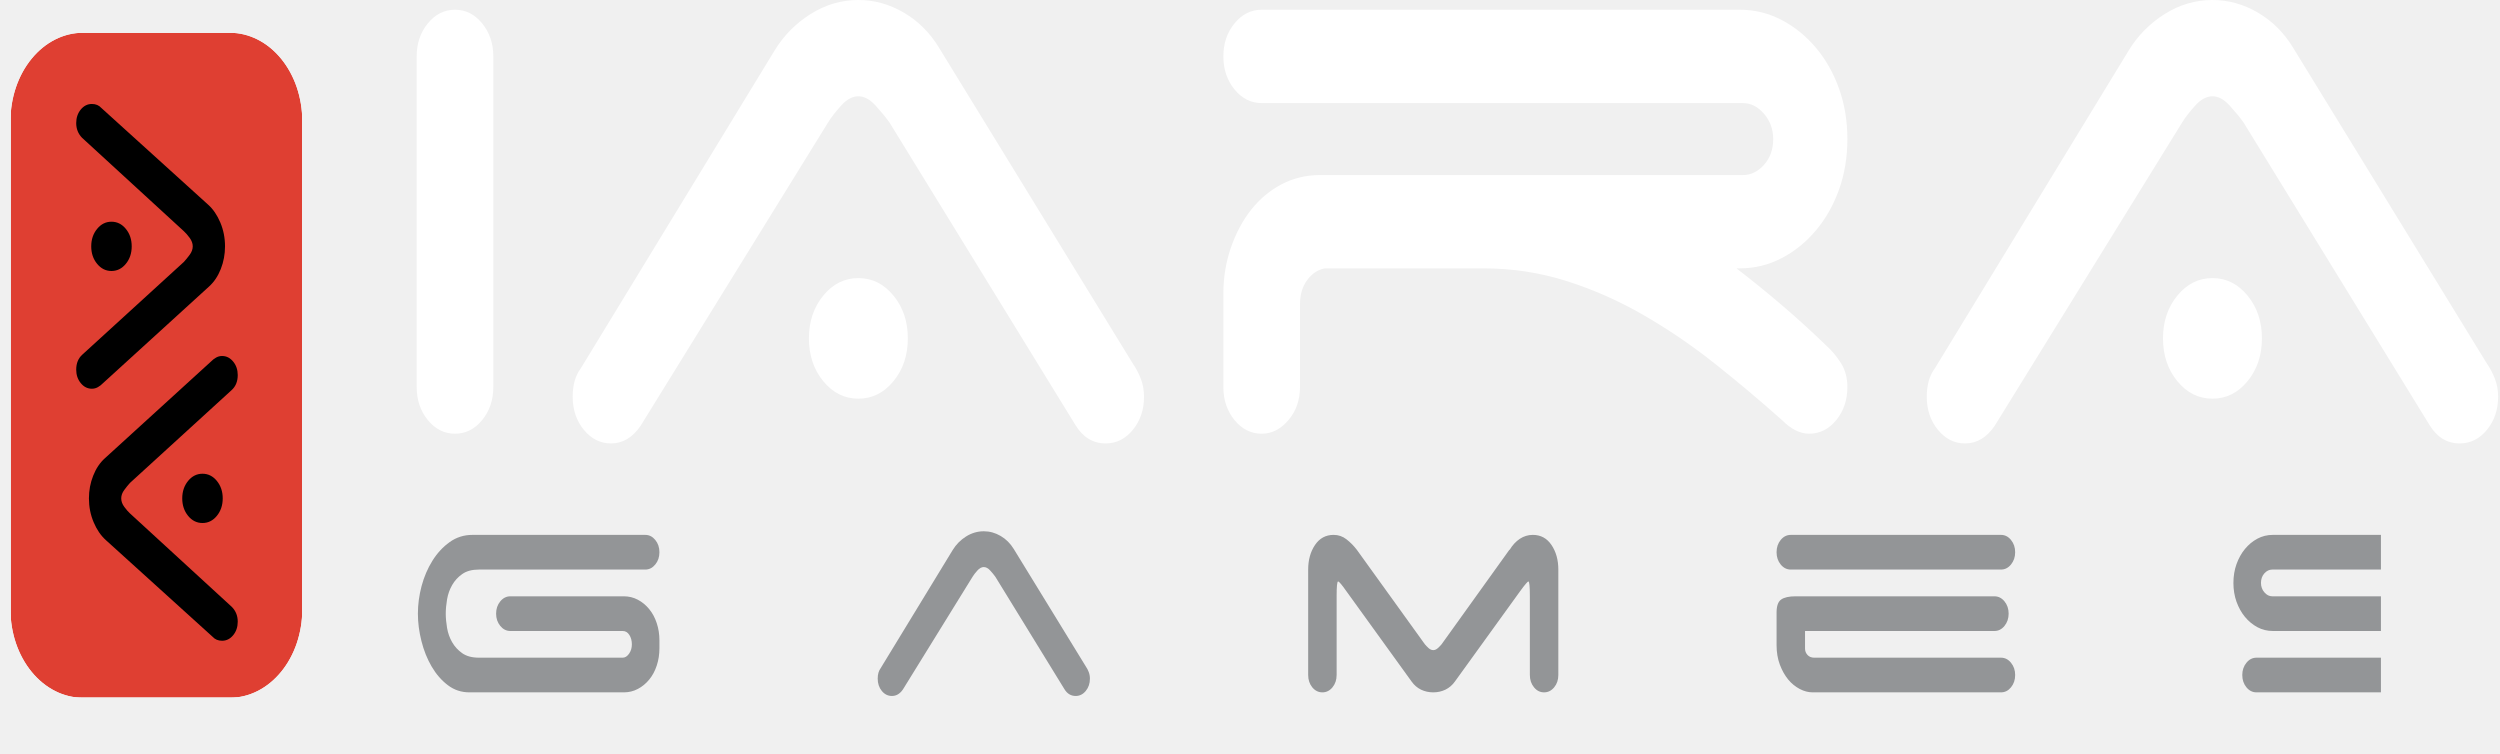
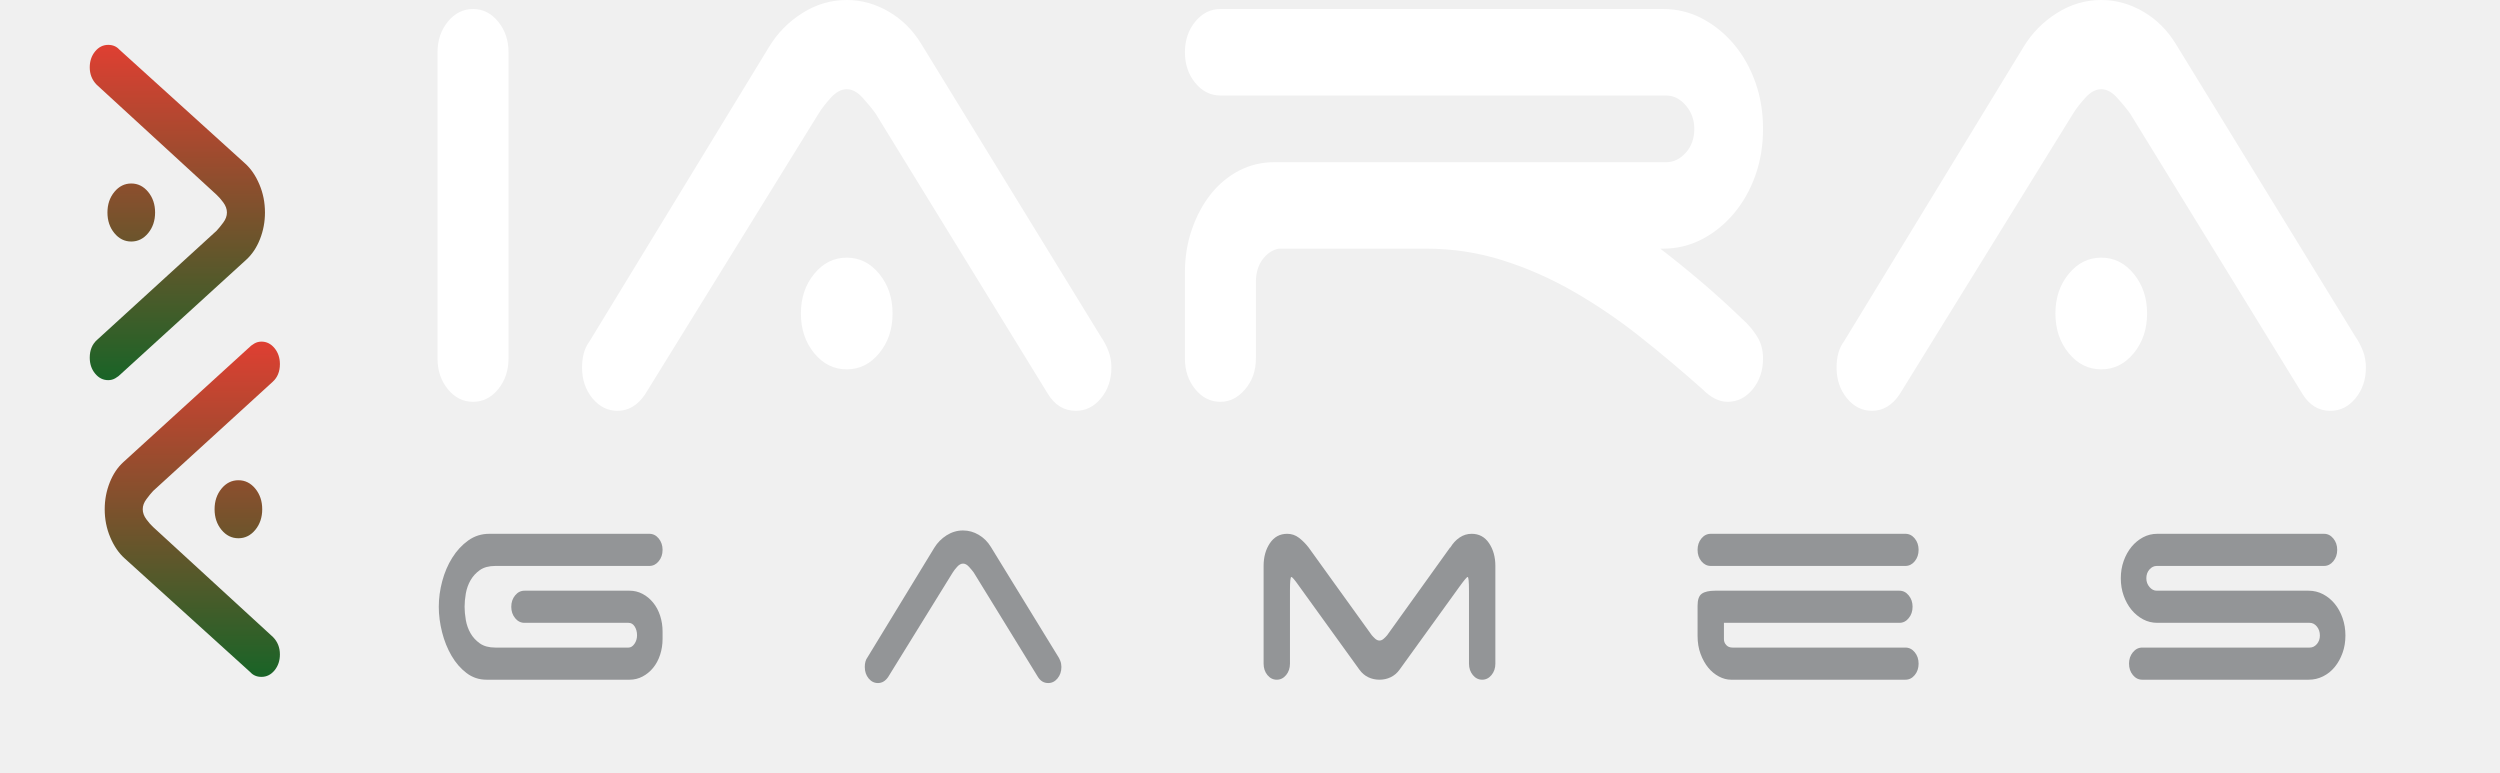
- <svg xmlns="http://www.w3.org/2000/svg" width="126" height="38" viewBox="0 0 126 38" fill="none">
-   <path d="M24.863 19.506C24.863 20.159 24.674 20.715 24.299 21.174C23.923 21.631 23.468 21.859 22.932 21.859C22.396 21.859 21.94 21.631 21.564 21.174C21.189 20.715 21.001 20.159 21.001 19.506V2.843C21.001 2.189 21.189 1.635 21.564 1.177C21.94 0.719 22.396 0.49 22.932 0.49C23.468 0.49 23.923 0.719 24.299 1.177C24.674 1.635 24.863 2.189 24.863 2.843V19.506Z" fill="white" />
-   <path d="M40.769 17.054C40.769 16.205 41.01 15.487 41.492 14.899C41.975 14.31 42.565 14.016 43.262 14.016C43.959 14.016 44.548 14.31 45.031 14.899C45.514 15.487 45.755 16.205 45.755 17.054C45.755 17.904 45.514 18.623 45.031 19.212C44.548 19.799 43.959 20.093 43.262 20.093C42.565 20.093 41.975 19.799 41.492 19.212C41.01 18.623 40.769 17.904 40.769 17.054ZM32.283 21.466C31.88 22.055 31.384 22.349 30.794 22.349C30.258 22.349 29.802 22.121 29.426 21.664C29.05 21.205 28.863 20.649 28.863 19.996C28.863 19.407 28.997 18.933 29.265 18.575L39.038 2.548C39.495 1.797 40.098 1.184 40.848 0.711C41.599 0.237 42.404 0 43.262 0C44.066 0 44.83 0.213 45.553 0.637C46.278 1.062 46.868 1.65 47.324 2.401L57.097 18.329C57.256 18.558 57.39 18.811 57.497 19.09C57.605 19.368 57.659 19.669 57.659 19.996C57.659 20.649 57.471 21.205 57.095 21.664C56.72 22.121 56.264 22.349 55.728 22.349C55.085 22.349 54.576 22.038 54.2 21.418L44.831 6.175C44.643 5.913 44.408 5.628 44.127 5.318C43.844 5.008 43.557 4.853 43.262 4.853C42.966 4.853 42.678 5.008 42.396 5.318C42.115 5.628 41.894 5.913 41.733 6.175L32.283 21.466Z" fill="white" />
-   <path d="M87.518 13.526C88.243 14.082 88.98 14.678 89.73 15.316C90.481 15.952 91.245 16.646 92.023 17.397C92.317 17.659 92.571 17.962 92.786 18.305C93.001 18.648 93.108 19.048 93.108 19.506C93.108 20.159 92.921 20.715 92.546 21.174C92.171 21.631 91.714 21.859 91.177 21.859C90.722 21.859 90.266 21.63 89.811 21.171C88.711 20.192 87.585 19.245 86.433 18.331C85.28 17.415 84.08 16.598 82.833 15.879C81.586 15.16 80.292 14.588 78.951 14.163C77.611 13.739 76.217 13.526 74.77 13.526H66.768C66.419 13.592 66.124 13.788 65.882 14.115C65.641 14.441 65.52 14.85 65.52 15.341V19.506C65.52 20.159 65.326 20.715 64.937 21.174C64.548 21.631 64.099 21.859 63.589 21.859C63.053 21.859 62.597 21.631 62.221 21.174C61.846 20.715 61.658 20.159 61.658 19.506V14.8C61.658 13.983 61.785 13.207 62.04 12.473C62.295 11.738 62.637 11.101 63.066 10.561C63.495 10.022 64.005 9.597 64.595 9.287C65.185 8.978 65.829 8.823 66.526 8.823H87.841C88.243 8.823 88.598 8.651 88.907 8.307C89.215 7.964 89.369 7.531 89.369 7.008C89.369 6.519 89.215 6.095 88.907 5.736C88.598 5.376 88.243 5.196 87.841 5.196H63.589C63.053 5.196 62.597 4.967 62.221 4.51C61.846 4.052 61.658 3.496 61.658 2.843C61.658 2.189 61.846 1.635 62.221 1.177C62.597 0.719 63.053 0.49 63.589 0.49H87.68C88.43 0.49 89.133 0.662 89.79 1.005C90.447 1.349 91.023 1.815 91.519 2.403C92.016 2.991 92.405 3.677 92.686 4.462C92.967 5.246 93.108 6.094 93.108 7.008C93.108 7.923 92.967 8.774 92.686 9.559C92.405 10.342 92.016 11.028 91.519 11.617C91.023 12.205 90.447 12.67 89.79 13.013C89.133 13.355 88.43 13.526 87.68 13.526H87.518Z" fill="white" />
-   <path d="M109.015 17.054C109.015 16.205 109.255 15.487 109.738 14.899C110.221 14.31 110.811 14.016 111.508 14.016C112.205 14.016 112.794 14.31 113.277 14.899C113.76 15.487 114.001 16.205 114.001 17.054C114.001 17.904 113.76 18.623 113.277 19.212C112.794 19.799 112.205 20.093 111.508 20.093C110.811 20.093 110.221 19.799 109.738 19.212C109.255 18.623 109.015 17.904 109.015 17.054ZM100.529 21.466C100.126 22.055 99.63 22.349 99.04 22.349C98.504 22.349 98.048 22.121 97.671 21.664C97.296 21.205 97.109 20.649 97.109 19.996C97.109 19.407 97.243 18.933 97.511 18.575L107.284 2.548C107.741 1.797 108.344 1.184 109.094 0.711C109.845 0.237 110.65 0 111.508 0C112.312 0 113.076 0.213 113.799 0.637C114.524 1.062 115.114 1.65 115.57 2.401L125.343 18.329C125.502 18.558 125.636 18.811 125.743 19.09C125.851 19.368 125.905 19.669 125.905 19.996C125.905 20.649 125.717 21.205 125.341 21.664C124.966 22.121 124.51 22.349 123.974 22.349C123.331 22.349 122.822 22.038 122.446 21.418L113.076 6.175C112.889 5.913 112.654 5.628 112.372 5.318C112.09 5.008 111.802 4.853 111.508 4.853C111.212 4.853 110.923 5.008 110.642 5.318C110.361 5.628 110.14 5.913 109.979 6.175L100.529 21.466Z" fill="white" />
-   <mask id="mask0_361_1213" style="mask-type:luminance" maskUnits="userSpaceOnUse" x="0" y="1" width="16" height="35">
-     <path d="M0.527 1.638H15.233V35.167H0.527V1.638Z" fill="white" />
+ <svg xmlns="http://www.w3.org/2000/svg" width="136" height="42" viewBox="0 0 136 42" fill="none">
+   <path d="M27.663 19.506C27.663 20.159 27.475 20.715 27.099 21.174C26.724 21.631 26.269 21.859 25.733 21.859C25.197 21.859 24.74 21.631 24.364 21.174C23.989 20.715 23.802 20.159 23.802 19.506V2.843C23.802 2.189 23.989 1.635 24.364 1.177C24.74 0.719 25.197 0.49 25.733 0.49C26.269 0.49 26.724 0.719 27.099 1.177C27.475 1.635 27.663 2.189 27.663 2.843V19.506Z" fill="white" />
+   <path d="M43.569 17.054C43.569 16.205 43.81 15.487 44.292 14.899C44.775 14.31 45.365 14.016 46.063 14.016C46.76 14.016 47.349 14.31 47.831 14.899C48.314 15.487 48.556 16.205 48.556 17.054C48.556 17.904 48.314 18.623 47.831 19.212C47.349 19.799 46.76 20.093 46.063 20.093C45.365 20.093 44.775 19.799 44.292 19.212C43.81 18.623 43.569 17.904 43.569 17.054ZM35.084 21.466C34.681 22.055 34.184 22.349 33.594 22.349C33.058 22.349 32.602 22.121 32.226 21.664C31.851 21.205 31.664 20.649 31.664 19.996C31.664 19.407 31.798 18.933 32.066 18.575L41.839 2.548C42.295 1.797 42.898 1.184 43.649 0.711C44.4 0.237 45.204 0 46.063 0C46.867 0 47.63 0.213 48.354 0.637C49.079 1.062 49.668 1.65 50.124 2.401L59.897 18.329C60.057 18.558 60.19 18.811 60.297 19.09C60.405 19.368 60.46 19.669 60.46 19.996C60.46 20.649 60.271 21.205 59.895 21.664C59.52 22.121 59.065 22.349 58.529 22.349C57.886 22.349 57.376 22.038 57 21.418L47.631 6.175C47.443 5.913 47.209 5.628 46.927 5.318C46.645 5.008 46.357 4.853 46.063 4.853C45.767 4.853 45.478 5.008 45.196 5.318C44.916 5.628 44.695 5.913 44.534 6.175L35.084 21.466Z" fill="white" />
+   <path d="M90.319 13.526C91.043 14.082 91.781 14.678 92.531 15.316C93.282 15.952 94.046 16.646 94.824 17.397C95.118 17.659 95.372 17.962 95.587 18.305C95.802 18.648 95.909 19.048 95.909 19.506C95.909 20.159 95.722 20.715 95.347 21.174C94.972 21.631 94.515 21.859 93.978 21.859C93.523 21.859 93.067 21.63 92.612 21.171C91.512 20.192 90.386 19.245 89.234 18.331C88.081 17.415 86.881 16.598 85.634 15.879C84.387 15.16 83.093 14.588 81.752 14.163C80.412 13.739 79.018 13.526 77.571 13.526H69.569C69.22 13.592 68.925 13.788 68.683 14.115C68.442 14.441 68.321 14.85 68.321 15.341V19.506C68.321 20.159 68.127 20.715 67.738 21.174C67.349 21.631 66.9 21.859 66.39 21.859C65.854 21.859 65.398 21.631 65.022 21.174C64.647 20.715 64.46 20.159 64.46 19.506V14.8C64.46 13.983 64.586 13.207 64.841 12.473C65.096 11.738 65.438 11.101 65.868 10.561C66.296 10.022 66.806 9.597 67.396 9.287C67.986 8.978 68.63 8.823 69.327 8.823H90.641C91.044 8.823 91.399 8.651 91.708 8.307C92.016 7.964 92.17 7.531 92.17 7.008C92.17 6.519 92.016 6.095 91.708 5.736C91.399 5.376 91.044 5.196 90.641 5.196H66.39C65.854 5.196 65.398 4.967 65.022 4.51C64.647 4.052 64.46 3.496 64.46 2.843C64.46 2.189 64.647 1.635 65.022 1.177C65.398 0.719 65.854 0.49 66.39 0.49H90.481C91.231 0.49 91.934 0.662 92.591 1.005C93.248 1.349 93.824 1.815 94.32 2.403C94.817 2.991 95.206 3.677 95.487 4.462C95.768 5.246 95.909 6.094 95.909 7.008C95.909 7.923 95.768 8.774 95.487 9.559C95.206 10.342 94.817 11.028 94.32 11.617C93.824 12.205 93.248 12.67 92.591 13.013C91.934 13.355 91.231 13.526 90.481 13.526H90.319Z" fill="white" />
+   <path d="M111.815 17.054C111.815 16.205 112.056 15.487 112.538 14.899C113.021 14.31 113.611 14.016 114.308 14.016C115.005 14.016 115.594 14.31 116.077 14.899C116.56 15.487 116.801 16.205 116.801 17.054C116.801 17.904 116.56 18.623 116.077 19.212C115.594 19.799 115.005 20.093 114.308 20.093C113.611 20.093 113.021 19.799 112.538 19.212C112.056 18.623 111.815 17.904 111.815 17.054ZM103.329 21.466C102.926 22.055 102.43 22.349 101.84 22.349C101.304 22.349 100.848 22.121 100.472 21.664C100.097 21.205 99.909 20.649 99.909 19.996C99.909 19.407 100.043 18.933 100.311 18.575L110.084 2.548C110.541 1.797 111.144 1.184 111.894 0.711C112.645 0.237 113.45 0 114.308 0C115.112 0 115.876 0.213 116.599 0.637C117.324 1.062 117.914 1.65 118.37 2.401L128.143 18.329C128.302 18.558 128.436 18.811 128.543 19.09C128.651 19.368 128.705 19.669 128.705 19.996C128.705 20.649 128.517 21.205 128.141 21.664C127.766 22.121 127.31 22.349 126.774 22.349C126.131 22.349 125.622 22.038 125.246 21.418L115.877 6.175C115.689 5.913 115.454 5.628 115.173 5.318C114.89 5.008 114.603 4.853 114.308 4.853C114.012 4.853 113.724 5.008 113.442 5.318C113.161 5.628 112.94 5.913 112.779 6.175L103.329 21.466Z" fill="white" />
+   <mask id="mask0_559_1353" style="mask-type:luminance" maskUnits="userSpaceOnUse" x="0" y="17" width="20" height="22">
+     <path d="M20 17.104H0V38.269H20V17.104Z" fill="white" />
  </mask>
-   <g mask="url(#mask0_361_1213)">
-     <mask id="mask1_361_1213" style="mask-type:luminance" maskUnits="userSpaceOnUse" x="0" y="1" width="16" height="35">
-       <path d="M0.527 30.72V6.1C0.527 4.92 0.911 3.789 1.596 2.955C2.28 2.121 3.209 1.652 4.176 1.652H11.584C12.552 1.652 13.48 2.121 14.165 2.955C14.849 3.789 15.234 4.92 15.234 6.1V30.72C15.234 31.899 14.849 33.031 14.165 33.864C13.48 34.699 12.552 35.167 11.584 35.167H4.176C3.209 35.167 2.28 34.699 1.596 33.864C0.911 33.031 0.527 31.899 0.527 30.72Z" fill="white" />
-     </mask>
-     <g mask="url(#mask1_361_1213)">
-       <mask id="mask2_361_1213" style="mask-type:luminance" maskUnits="userSpaceOnUse" x="0" y="1" width="16" height="35">
-         <path d="M15.324 1.638H0.518V35.199H15.324V1.638Z" fill="white" />
-       </mask>
-       <g mask="url(#mask2_361_1213)">
-         <mask id="mask3_361_1213" style="mask-type:luminance" maskUnits="userSpaceOnUse" x="0" y="1" width="16" height="35">
-           <path d="M0.527 1.643H15.234V35.167H0.527V1.643Z" fill="white" />
-         </mask>
-         <g mask="url(#mask3_361_1213)">
-           <mask id="mask4_361_1213" style="mask-type:luminance" maskUnits="userSpaceOnUse" x="0" y="1" width="16" height="35">
-             <path d="M0.528 30.72V6.1C0.528 4.92 0.912 3.789 1.597 2.955C2.281 2.121 3.21 1.652 4.177 1.652H11.585C12.553 1.652 13.481 2.121 14.165 2.955C14.85 3.789 15.234 4.92 15.234 6.1V30.72C15.234 31.899 14.85 33.031 14.165 33.864C13.481 34.699 12.553 35.167 11.585 35.167H4.177C3.21 35.167 2.281 34.699 1.597 33.864C0.912 33.031 0.528 31.899 0.528 30.72Z" fill="white" />
-           </mask>
-           <g mask="url(#mask4_361_1213)">
-             <path d="M0.528 35.167V1.633H15.234V35.167H0.528Z" fill="#DF3F32" />
-           </g>
-         </g>
-       </g>
-     </g>
+   <g mask="url(#mask0_559_1353)">
+     <path d="M12.97 29.281C12.607 29.281 12.3 29.128 12.049 28.823C11.798 28.517 11.673 28.144 11.673 27.703C11.673 27.262 11.798 26.889 12.049 26.583C12.3 26.277 12.607 26.125 12.97 26.125C13.332 26.125 13.638 26.277 13.889 26.583C14.14 26.889 14.265 27.262 14.265 27.703C14.265 28.144 14.14 28.517 13.889 28.823C13.638 29.128 13.332 29.281 12.97 29.281ZM14.851 34.655C15.102 34.911 15.227 35.226 15.227 35.6C15.227 35.939 15.13 36.228 14.936 36.467C14.74 36.704 14.503 36.822 14.224 36.822C13.973 36.822 13.771 36.737 13.618 36.567L6.782 30.376C6.461 30.089 6.2 29.707 5.999 29.231C5.797 28.755 5.696 28.246 5.696 27.703C5.696 27.194 5.787 26.71 5.968 26.252C6.149 25.793 6.399 25.419 6.72 25.13L13.513 18.939C13.611 18.838 13.719 18.753 13.838 18.686C13.956 18.618 14.084 18.584 14.224 18.584C14.503 18.584 14.74 18.703 14.936 18.942C15.13 19.179 15.227 19.467 15.227 19.806C15.227 20.214 15.095 20.536 14.831 20.773L8.33 26.708C8.218 26.828 8.096 26.978 7.964 27.157C7.831 27.334 7.765 27.516 7.765 27.703C7.765 27.89 7.831 28.073 7.964 28.252C8.096 28.429 8.218 28.569 8.33 28.67L14.851 34.655Z" fill="url(#paint0_linear_559_1353)" />
  </g>
-   <mask id="mask5_361_1213" style="mask-type:luminance" maskUnits="userSpaceOnUse" x="0" y="16" width="16" height="18">
-     <path d="M15.738 16.778H0V33.432H15.738V16.778Z" fill="white" />
+   <mask id="mask1_559_1353" style="mask-type:luminance" maskUnits="userSpaceOnUse" x="0" y="0" width="20" height="23">
+     <path d="M20 0.909H0V22.074H20V0.909Z" fill="white" />
  </mask>
-   <g mask="url(#mask5_361_1213)">
-     <path d="M10.206 26.36C9.92 26.36 9.678 26.24 9.481 26C9.284 25.759 9.185 25.465 9.185 25.118C9.185 24.771 9.284 24.478 9.481 24.237C9.678 23.997 9.92 23.876 10.206 23.876C10.491 23.876 10.732 23.997 10.929 24.237C11.126 24.478 11.225 24.771 11.225 25.118C11.225 25.465 11.126 25.759 10.929 26C10.732 26.24 10.491 26.36 10.206 26.36ZM11.686 30.589C11.883 30.79 11.982 31.038 11.982 31.332C11.982 31.599 11.906 31.827 11.752 32.014C11.598 32.201 11.412 32.294 11.193 32.294C10.995 32.294 10.836 32.227 10.715 32.093L5.336 27.222C5.084 26.996 4.878 26.695 4.72 26.321C4.561 25.946 4.482 25.546 4.482 25.118C4.482 24.718 4.553 24.337 4.696 23.977C4.838 23.616 5.035 23.321 5.288 23.094L10.633 18.222C10.71 18.142 10.795 18.076 10.889 18.023C10.982 17.97 11.083 17.942 11.193 17.942C11.412 17.942 11.598 18.037 11.752 18.224C11.906 18.411 11.982 18.638 11.982 18.904C11.982 19.225 11.878 19.479 11.67 19.665L6.554 24.336C6.466 24.43 6.37 24.548 6.267 24.689C6.162 24.828 6.11 24.971 6.11 25.118C6.11 25.266 6.162 25.41 6.267 25.55C6.37 25.69 6.466 25.799 6.554 25.879L11.686 30.589Z" fill="black" />
+   <g mask="url(#mask1_559_1353)">
+     <path d="M7.14 9.982C7.503 9.982 7.81 10.135 8.061 10.441C8.312 10.747 8.437 11.12 8.437 11.561C8.437 12.002 8.312 12.375 8.061 12.681C7.81 12.986 7.503 13.139 7.14 13.139C6.778 13.139 6.472 12.986 6.221 12.681C5.97 12.375 5.845 12.002 5.845 11.561C5.845 11.12 5.97 10.747 6.221 10.441C6.472 10.135 6.778 9.982 7.14 9.982ZM5.259 4.609C5.008 4.353 4.882 4.038 4.882 3.664C4.882 3.325 4.979 3.036 5.174 2.797C5.37 2.56 5.607 2.441 5.886 2.441C6.136 2.441 6.338 2.527 6.492 2.697L13.328 8.888C13.649 9.174 13.91 9.557 14.111 10.033C14.313 10.509 14.414 11.018 14.414 11.561C14.414 12.07 14.323 12.553 14.142 13.011C13.961 13.47 13.71 13.844 13.39 14.134L6.597 20.325C6.499 20.426 6.391 20.511 6.272 20.578C6.154 20.646 6.025 20.68 5.886 20.68C5.607 20.68 5.37 20.561 5.174 20.322C4.979 20.085 4.882 19.797 4.882 19.458C4.882 19.05 5.014 18.727 5.279 18.491L11.78 12.555C11.892 12.435 12.014 12.286 12.146 12.107C12.278 11.93 12.345 11.748 12.345 11.561C12.345 11.373 12.278 11.191 12.146 11.012C12.014 10.835 11.892 10.695 11.78 10.594L5.259 4.609Z" fill="url(#paint1_linear_559_1353)" />
  </g>
-   <mask id="mask6_361_1213" style="mask-type:luminance" maskUnits="userSpaceOnUse" x="0" y="4" width="16" height="17">
-     <path d="M15.738 4.035H0V20.689H15.738V4.035Z" fill="white" />
+   <mask id="mask2_559_1353" style="mask-type:luminance" maskUnits="userSpaceOnUse" x="22" y="24" width="114" height="18">
+     <path d="M136 24.246H22.881V41.119H136V24.246Z" fill="white" />
  </mask>
-   <g mask="url(#mask6_361_1213)">
-     <path d="M5.618 11.174C5.903 11.174 6.145 11.294 6.342 11.535C6.54 11.775 6.638 12.069 6.638 12.416C6.638 12.763 6.54 13.057 6.342 13.297C6.145 13.538 5.903 13.658 5.618 13.658C5.333 13.658 5.092 13.538 4.895 13.297C4.697 13.057 4.598 12.763 4.598 12.416C4.598 12.069 4.697 11.775 4.895 11.535C5.092 11.294 5.333 11.174 5.618 11.174ZM4.137 6.946C3.94 6.744 3.841 6.497 3.841 6.202C3.841 5.935 3.918 5.708 4.071 5.52C4.225 5.333 4.412 5.24 4.631 5.24C4.828 5.24 4.987 5.307 5.108 5.441L10.487 10.313C10.74 10.538 10.945 10.839 11.104 11.214C11.262 11.588 11.341 11.989 11.341 12.416C11.341 12.817 11.27 13.197 11.128 13.558C10.986 13.919 10.788 14.213 10.536 14.441L5.191 19.312C5.114 19.392 5.029 19.459 4.935 19.511C4.842 19.565 4.741 19.592 4.631 19.592C4.412 19.592 4.225 19.498 4.071 19.31C3.918 19.123 3.841 18.897 3.841 18.63C3.841 18.309 3.945 18.055 4.154 17.869L9.269 13.199C9.357 13.104 9.453 12.986 9.557 12.846C9.661 12.707 9.714 12.563 9.714 12.416C9.714 12.269 9.661 12.125 9.557 11.985C9.453 11.845 9.357 11.735 9.269 11.655L4.137 6.946Z" fill="black" />
+   <g mask="url(#mask2_559_1353)">
+     <path d="M27.813 33.008C27.813 32.765 27.883 32.559 28.022 32.39C28.162 32.219 28.331 32.134 28.53 32.134H34.253C34.502 32.134 34.736 32.192 34.955 32.307C35.174 32.422 35.365 32.58 35.529 32.781C35.693 32.98 35.82 33.217 35.91 33.491C35.999 33.764 36.044 34.052 36.044 34.354V34.756C36.044 35.059 35.999 35.347 35.91 35.621C35.82 35.894 35.693 36.131 35.529 36.332C35.365 36.531 35.174 36.688 34.955 36.803C34.736 36.918 34.502 36.976 34.253 36.976H26.469C26.06 36.976 25.696 36.855 25.378 36.612C25.06 36.37 24.788 36.058 24.565 35.676C24.341 35.293 24.169 34.866 24.049 34.393C23.93 33.919 23.87 33.458 23.87 33.008C23.87 32.547 23.932 32.083 24.057 31.617C24.181 31.149 24.363 30.724 24.602 30.343C24.841 29.96 25.13 29.647 25.469 29.404C25.807 29.16 26.19 29.039 26.618 29.039H35.328C35.527 29.039 35.696 29.124 35.834 29.294C35.974 29.464 36.044 29.671 36.044 29.913C36.044 30.155 35.974 30.361 35.834 30.531C35.696 30.701 35.527 30.787 35.328 30.787H26.947C26.598 30.787 26.317 30.863 26.103 31.014C25.889 31.166 25.72 31.352 25.595 31.571C25.471 31.789 25.386 32.028 25.34 32.288C25.296 32.55 25.274 32.789 25.274 33.008C25.274 33.226 25.296 33.466 25.34 33.728C25.386 33.989 25.471 34.228 25.595 34.446C25.72 34.664 25.889 34.848 26.103 35C26.317 35.152 26.598 35.228 26.947 35.228H34.192C34.312 35.228 34.419 35.161 34.513 35.028C34.608 34.894 34.655 34.737 34.655 34.556C34.655 34.374 34.612 34.216 34.528 34.083C34.444 33.949 34.332 33.882 34.192 33.882H28.53C28.331 33.882 28.162 33.797 28.022 33.627C27.883 33.457 27.813 33.251 27.813 33.008Z" fill="#939597" />
+     <path d="M48.314 36.831C48.164 37.049 47.98 37.158 47.761 37.158C47.561 37.158 47.391 37.074 47.252 36.905C47.113 36.734 47.044 36.527 47.044 36.284C47.044 36.066 47.093 35.89 47.193 35.757L50.822 29.805C50.992 29.526 51.216 29.298 51.494 29.121C51.774 28.945 52.072 28.857 52.391 28.857C52.69 28.857 52.974 28.936 53.242 29.094C53.511 29.252 53.731 29.471 53.901 29.749L57.53 35.665C57.591 35.751 57.64 35.846 57.679 35.948C57.72 36.051 57.74 36.163 57.74 36.284C57.74 36.527 57.67 36.734 57.53 36.905C57.391 37.074 57.221 37.158 57.023 37.158C56.783 37.158 56.594 37.043 56.455 36.813L52.974 31.15C52.905 31.053 52.818 30.948 52.712 30.833C52.607 30.718 52.5 30.66 52.391 30.66C52.282 30.66 52.174 30.718 52.07 30.833C51.965 30.948 51.884 31.053 51.825 31.15L48.314 36.831Z" fill="#939597" />
+     <path d="M81.348 36.102C81.348 36.346 81.278 36.553 81.138 36.723C80.998 36.892 80.829 36.976 80.63 36.976C80.431 36.976 80.262 36.892 80.123 36.723C79.983 36.553 79.913 36.346 79.913 36.102V32.134C79.913 31.636 79.889 31.387 79.84 31.387C79.799 31.387 79.659 31.551 79.421 31.879L76.135 36.431C76.005 36.612 75.845 36.748 75.655 36.84C75.466 36.931 75.263 36.976 75.044 36.976C74.825 36.976 74.62 36.931 74.43 36.84C74.242 36.748 74.082 36.612 73.953 36.431L70.667 31.879C70.438 31.551 70.298 31.387 70.248 31.387C70.199 31.387 70.174 31.636 70.174 32.134V36.102C70.174 36.346 70.104 36.553 69.965 36.723C69.825 36.892 69.656 36.976 69.457 36.976C69.257 36.976 69.087 36.892 68.947 36.723C68.809 36.553 68.74 36.346 68.74 36.102V30.787C68.74 30.302 68.854 29.89 69.083 29.549C69.312 29.209 69.625 29.039 70.023 29.039C70.262 29.039 70.476 29.112 70.665 29.257C70.855 29.403 71.03 29.579 71.19 29.786L74.625 34.556C74.675 34.616 74.737 34.68 74.811 34.747C74.887 34.813 74.964 34.846 75.044 34.846C75.123 34.846 75.199 34.813 75.274 34.747C75.349 34.68 75.412 34.616 75.461 34.556L78.883 29.786H78.898C79.037 29.555 79.206 29.372 79.406 29.239C79.604 29.105 79.823 29.039 80.062 29.039C80.461 29.039 80.775 29.209 81.004 29.549C81.233 29.89 81.348 30.302 81.348 30.787V36.102Z" fill="#939597" />
+     <path d="M92.348 29.913C92.348 29.671 92.416 29.464 92.555 29.294C92.695 29.124 92.865 29.039 93.065 29.039H103.655C103.855 29.039 104.024 29.124 104.163 29.294C104.302 29.464 104.372 29.671 104.372 29.913C104.372 30.155 104.302 30.361 104.163 30.531C104.024 30.701 103.855 30.787 103.655 30.787H93.065C92.865 30.787 92.695 30.701 92.555 30.531C92.416 30.361 92.348 30.155 92.348 29.913ZM94.169 36.976C93.95 36.976 93.731 36.918 93.512 36.803C93.293 36.688 93.099 36.529 92.929 36.323C92.76 36.116 92.621 35.867 92.512 35.575C92.402 35.284 92.348 34.956 92.348 34.591V32.953C92.348 32.625 92.424 32.407 92.578 32.298C92.733 32.189 92.974 32.134 93.303 32.134H103.327C103.527 32.134 103.696 32.219 103.834 32.39C103.974 32.559 104.044 32.765 104.044 33.008C104.044 33.251 103.974 33.457 103.834 33.627C103.696 33.797 103.527 33.882 103.327 33.882H93.782V34.772C93.782 34.895 93.824 35.002 93.909 35.092C93.993 35.183 94.105 35.228 94.245 35.228H103.655C103.855 35.228 104.024 35.313 104.163 35.483C104.302 35.653 104.372 35.86 104.372 36.102C104.372 36.346 104.302 36.553 104.163 36.723C104.024 36.892 103.855 36.976 103.655 36.976H94.169Z" fill="#939597" />
+     <path d="M117.358 33.882C117.079 33.882 116.821 33.819 116.582 33.691C116.343 33.563 116.133 33.39 115.953 33.172C115.775 32.954 115.633 32.7 115.529 32.408C115.424 32.117 115.372 31.801 115.372 31.46C115.372 31.12 115.424 30.804 115.529 30.513C115.633 30.222 115.775 29.967 115.953 29.749C116.133 29.53 116.343 29.357 116.582 29.23C116.821 29.102 117.079 29.039 117.358 29.039H126.427C126.625 29.039 126.795 29.124 126.934 29.294C127.074 29.464 127.144 29.671 127.144 29.913C127.144 30.155 127.074 30.361 126.934 30.531C126.795 30.701 126.625 30.787 126.427 30.787H117.329C117.179 30.787 117.047 30.85 116.933 30.977C116.818 31.105 116.761 31.266 116.761 31.46C116.761 31.643 116.818 31.801 116.933 31.934C117.047 32.068 117.179 32.134 117.329 32.134H125.59C125.868 32.134 126.129 32.198 126.374 32.325C126.618 32.453 126.829 32.626 127.008 32.845C127.188 33.063 127.33 33.321 127.434 33.618C127.539 33.916 127.591 34.234 127.591 34.572C127.591 34.913 127.539 35.229 127.434 35.52C127.33 35.812 127.188 36.067 127.008 36.286C126.829 36.504 126.618 36.673 126.374 36.794C126.129 36.916 125.868 36.976 125.59 36.976H116.537C116.337 36.976 116.169 36.892 116.029 36.723C115.889 36.553 115.819 36.346 115.819 36.102C115.819 35.86 115.889 35.653 116.029 35.483C116.169 35.313 116.337 35.228 116.537 35.228H125.649C125.799 35.228 125.928 35.165 126.038 35.037C126.147 34.91 126.202 34.755 126.202 34.572C126.202 34.379 126.147 34.216 126.038 34.083C125.928 33.949 125.799 33.882 125.649 33.882H117.358Z" fill="#939597" />
  </g>
-   <mask id="mask7_361_1213" style="mask-type:luminance" maskUnits="userSpaceOnUse" x="20" y="22" width="100" height="16">
-     <path d="M119.999 22.708H20.189V37.596H119.999V22.708Z" fill="white" />
-   </mask>
-   <g mask="url(#mask7_361_1213)">
-     <path d="M25.004 30.928C25.004 30.684 25.074 30.478 25.214 30.309C25.354 30.139 25.523 30.054 25.722 30.054H31.444C31.693 30.054 31.927 30.111 32.146 30.226C32.365 30.341 32.556 30.499 32.72 30.7C32.885 30.9 33.012 31.137 33.101 31.411C33.191 31.684 33.235 31.971 33.235 32.273V32.676C33.235 32.978 33.191 33.266 33.101 33.541C33.012 33.814 32.885 34.051 32.72 34.251C32.556 34.451 32.365 34.608 32.146 34.723C31.927 34.838 31.693 34.895 31.444 34.895H23.66C23.251 34.895 22.888 34.775 22.57 34.532C22.251 34.29 21.98 33.978 21.756 33.596C21.532 33.213 21.36 32.785 21.241 32.312C21.121 31.839 21.062 31.377 21.062 30.928C21.062 30.467 21.124 30.003 21.248 29.536C21.373 29.069 21.555 28.644 21.794 28.262C22.033 27.879 22.321 27.566 22.66 27.324C22.998 27.08 23.382 26.958 23.81 26.958H32.52C32.719 26.958 32.887 27.043 33.026 27.213C33.166 27.384 33.235 27.59 33.235 27.832C33.235 28.075 33.166 28.28 33.026 28.451C32.887 28.621 32.719 28.706 32.52 28.706H24.138C23.789 28.706 23.508 28.782 23.294 28.934C23.08 29.085 22.911 29.271 22.787 29.49C22.662 29.708 22.577 29.947 22.532 30.208C22.488 30.469 22.466 30.709 22.466 30.928C22.466 31.146 22.488 31.386 22.532 31.648C22.577 31.909 22.662 32.148 22.787 32.365C22.911 32.583 23.08 32.768 23.294 32.92C23.508 33.071 23.789 33.147 24.138 33.147H31.384C31.503 33.147 31.61 33.081 31.705 32.947C31.799 32.814 31.846 32.657 31.846 32.476C31.846 32.293 31.804 32.135 31.72 32.002C31.635 31.869 31.523 31.802 31.384 31.802H25.722C25.523 31.802 25.354 31.717 25.214 31.547C25.074 31.376 25.004 31.17 25.004 30.928Z" fill="#939597" />
-     <path d="M45.506 34.75C45.356 34.968 45.172 35.077 44.953 35.077C44.753 35.077 44.583 34.993 44.443 34.824C44.305 34.654 44.236 34.447 44.236 34.203C44.236 33.986 44.285 33.81 44.385 33.676L48.014 27.724C48.184 27.445 48.408 27.217 48.686 27.041C48.966 26.865 49.264 26.776 49.583 26.776C49.882 26.776 50.166 26.856 50.434 27.013C50.703 27.171 50.923 27.39 51.093 27.669L54.722 33.584C54.783 33.671 54.832 33.765 54.871 33.867C54.911 33.97 54.932 34.082 54.932 34.203C54.932 34.447 54.862 34.654 54.722 34.824C54.583 34.993 54.413 35.077 54.215 35.077C53.975 35.077 53.786 34.962 53.646 34.732L50.166 29.07C50.097 28.973 50.009 28.867 49.904 28.752C49.799 28.637 49.692 28.58 49.583 28.58C49.473 28.58 49.366 28.637 49.262 28.752C49.157 28.867 49.076 28.973 49.017 29.07L45.506 34.75Z" fill="#939597" />
-     <path d="M78.54 34.021C78.54 34.265 78.47 34.472 78.33 34.642C78.19 34.811 78.021 34.895 77.822 34.895C77.623 34.895 77.454 34.811 77.315 34.642C77.175 34.472 77.105 34.265 77.105 34.021V30.054C77.105 29.556 77.081 29.306 77.031 29.306C76.991 29.306 76.851 29.471 76.612 29.799L73.326 34.35C73.197 34.531 73.037 34.668 72.847 34.76C72.658 34.85 72.454 34.895 72.236 34.895C72.017 34.895 71.812 34.85 71.622 34.76C71.433 34.668 71.274 34.531 71.145 34.35L67.859 29.799C67.629 29.471 67.49 29.306 67.44 29.306C67.391 29.306 67.366 29.556 67.366 30.054V34.021C67.366 34.265 67.296 34.472 67.157 34.642C67.017 34.811 66.847 34.895 66.649 34.895C66.449 34.895 66.279 34.811 66.139 34.642C66.001 34.472 65.932 34.265 65.932 34.021V28.706C65.932 28.222 66.046 27.809 66.275 27.469C66.504 27.128 66.817 26.958 67.215 26.958C67.454 26.958 67.668 27.031 67.857 27.177C68.046 27.323 68.222 27.498 68.382 27.706L71.817 32.476C71.867 32.535 71.929 32.599 72.003 32.667C72.079 32.733 72.156 32.766 72.236 32.766C72.315 32.766 72.391 32.733 72.466 32.667C72.541 32.599 72.604 32.535 72.653 32.476L76.075 27.706H76.09C76.229 27.474 76.398 27.291 76.597 27.158C76.796 27.025 77.015 26.958 77.254 26.958C77.653 26.958 77.967 27.128 78.196 27.469C78.425 27.809 78.54 28.222 78.54 28.706V34.021Z" fill="#939597" />
-     <path d="M89.539 27.832C89.539 27.59 89.608 27.384 89.747 27.213C89.886 27.043 90.056 26.958 90.256 26.958H100.847C101.047 26.958 101.216 27.043 101.354 27.213C101.494 27.384 101.564 27.59 101.564 27.832C101.564 28.075 101.494 28.28 101.354 28.451C101.216 28.621 101.047 28.706 100.847 28.706H90.256C90.056 28.706 89.886 28.621 89.747 28.451C89.608 28.28 89.539 28.075 89.539 27.832ZM91.36 34.895C91.141 34.895 90.923 34.838 90.704 34.723C90.485 34.608 90.29 34.448 90.12 34.242C89.951 34.035 89.813 33.786 89.703 33.495C89.594 33.204 89.539 32.875 89.539 32.51V30.873C89.539 30.545 89.615 30.326 89.769 30.217C89.924 30.108 90.166 30.054 90.494 30.054H100.518C100.718 30.054 100.887 30.139 101.026 30.309C101.165 30.478 101.235 30.684 101.235 30.928C101.235 31.17 101.165 31.376 101.026 31.547C100.887 31.717 100.718 31.802 100.518 31.802H90.974V32.692C90.974 32.815 91.016 32.921 91.1 33.012C91.184 33.102 91.296 33.147 91.436 33.147H100.847C101.047 33.147 101.216 33.232 101.354 33.403C101.494 33.573 101.564 33.779 101.564 34.021C101.564 34.265 101.494 34.472 101.354 34.642C101.216 34.811 101.047 34.895 100.847 34.895H91.36Z" fill="#939597" />
-     <path d="M114.549 31.802C114.271 31.802 114.012 31.738 113.774 31.611C113.534 31.482 113.325 31.309 113.145 31.091C112.966 30.874 112.825 30.619 112.72 30.328C112.616 30.037 112.564 29.72 112.564 29.38C112.564 29.04 112.616 28.724 112.72 28.432C112.825 28.141 112.966 27.887 113.145 27.669C113.325 27.45 113.534 27.277 113.774 27.149C114.012 27.022 114.271 26.958 114.549 26.958H123.618C123.817 26.958 123.986 27.043 124.126 27.213C124.266 27.384 124.336 27.59 124.336 27.832C124.336 28.075 124.266 28.28 124.126 28.451C123.986 28.621 123.817 28.706 123.618 28.706H114.521C114.371 28.706 114.239 28.77 114.125 28.897C114.01 29.024 113.953 29.186 113.953 29.38C113.953 29.563 114.01 29.72 114.125 29.854C114.239 29.987 114.371 30.054 114.521 30.054H122.782C123.06 30.054 123.321 30.118 123.565 30.245C123.809 30.372 124.021 30.545 124.2 30.765C124.379 30.982 124.521 31.24 124.626 31.537C124.73 31.835 124.783 32.153 124.783 32.492C124.783 32.832 124.73 33.148 124.626 33.439C124.521 33.731 124.379 33.986 124.2 34.205C124.021 34.423 123.809 34.593 123.565 34.714C123.321 34.835 123.06 34.895 122.782 34.895H113.728C113.529 34.895 113.36 34.811 113.221 34.642C113.081 34.472 113.011 34.265 113.011 34.021C113.011 33.779 113.081 33.573 113.221 33.403C113.36 33.232 113.529 33.147 113.728 33.147H122.841C122.99 33.147 123.12 33.084 123.229 32.956C123.339 32.829 123.394 32.675 123.394 32.492C123.394 32.299 123.339 32.135 123.229 32.002C123.12 31.869 122.99 31.802 122.841 31.802H114.549Z" fill="#939597" />
-   </g>
+   <defs>
+     <linearGradient id="paint0_linear_559_1353" x1="10.462" y1="18.584" x2="10.462" y2="36.822" gradientUnits="userSpaceOnUse">
+       <stop stop-color="#DF3F32" />
+       <stop offset="1" stop-color="#196427" />
+     </linearGradient>
+     <linearGradient id="paint1_linear_559_1353" x1="9.648" y1="2.441" x2="9.648" y2="20.68" gradientUnits="userSpaceOnUse">
+       <stop stop-color="#DF3F32" />
+       <stop offset="1" stop-color="#196427" />
+     </linearGradient>
+   </defs>
</svg>
